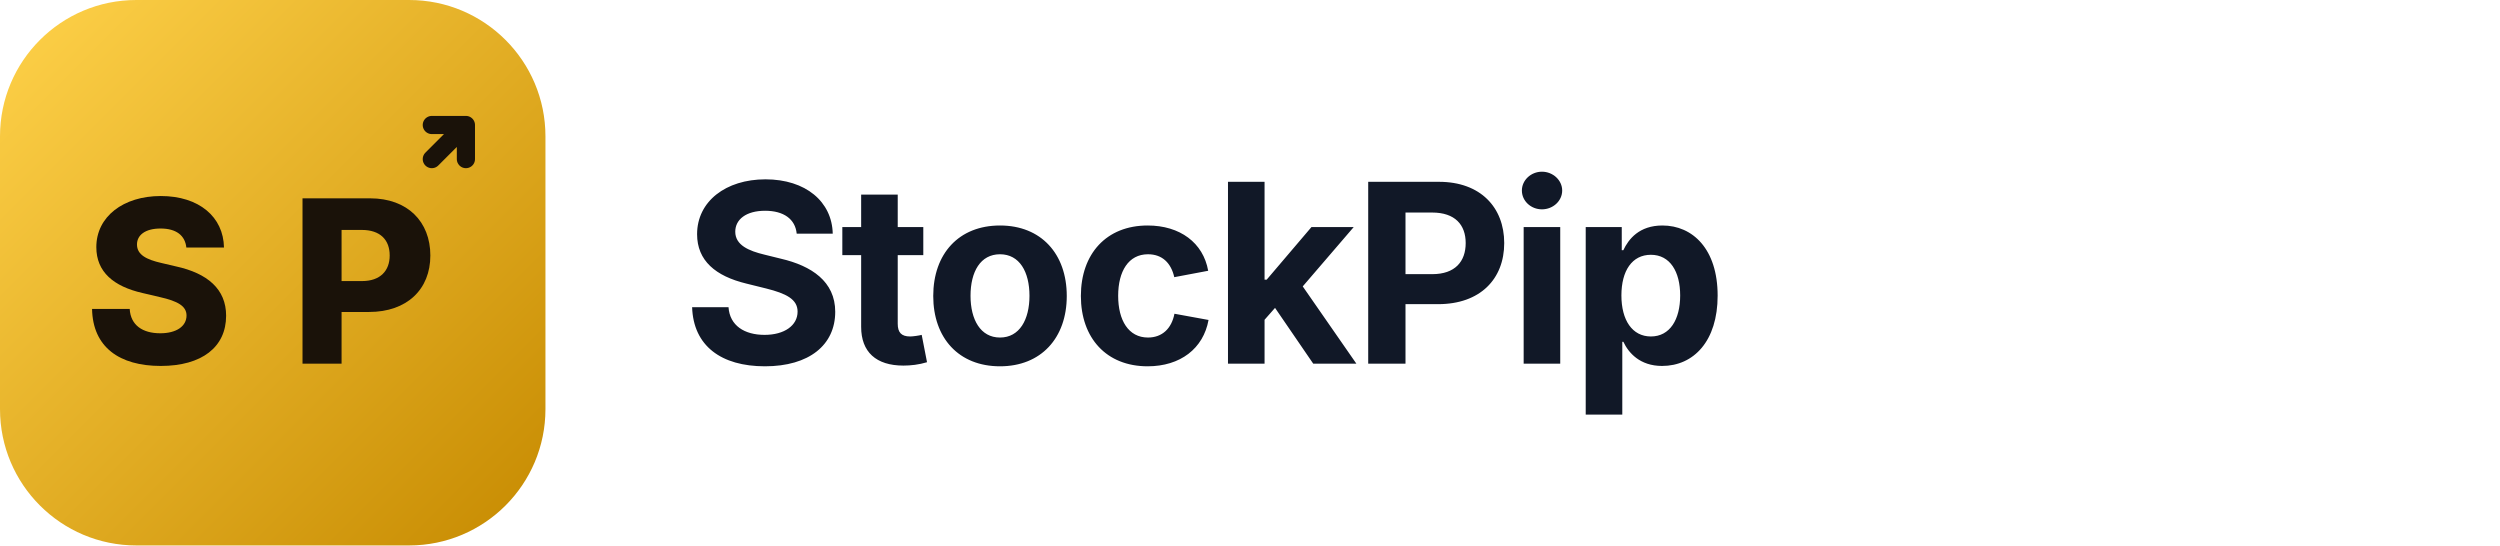
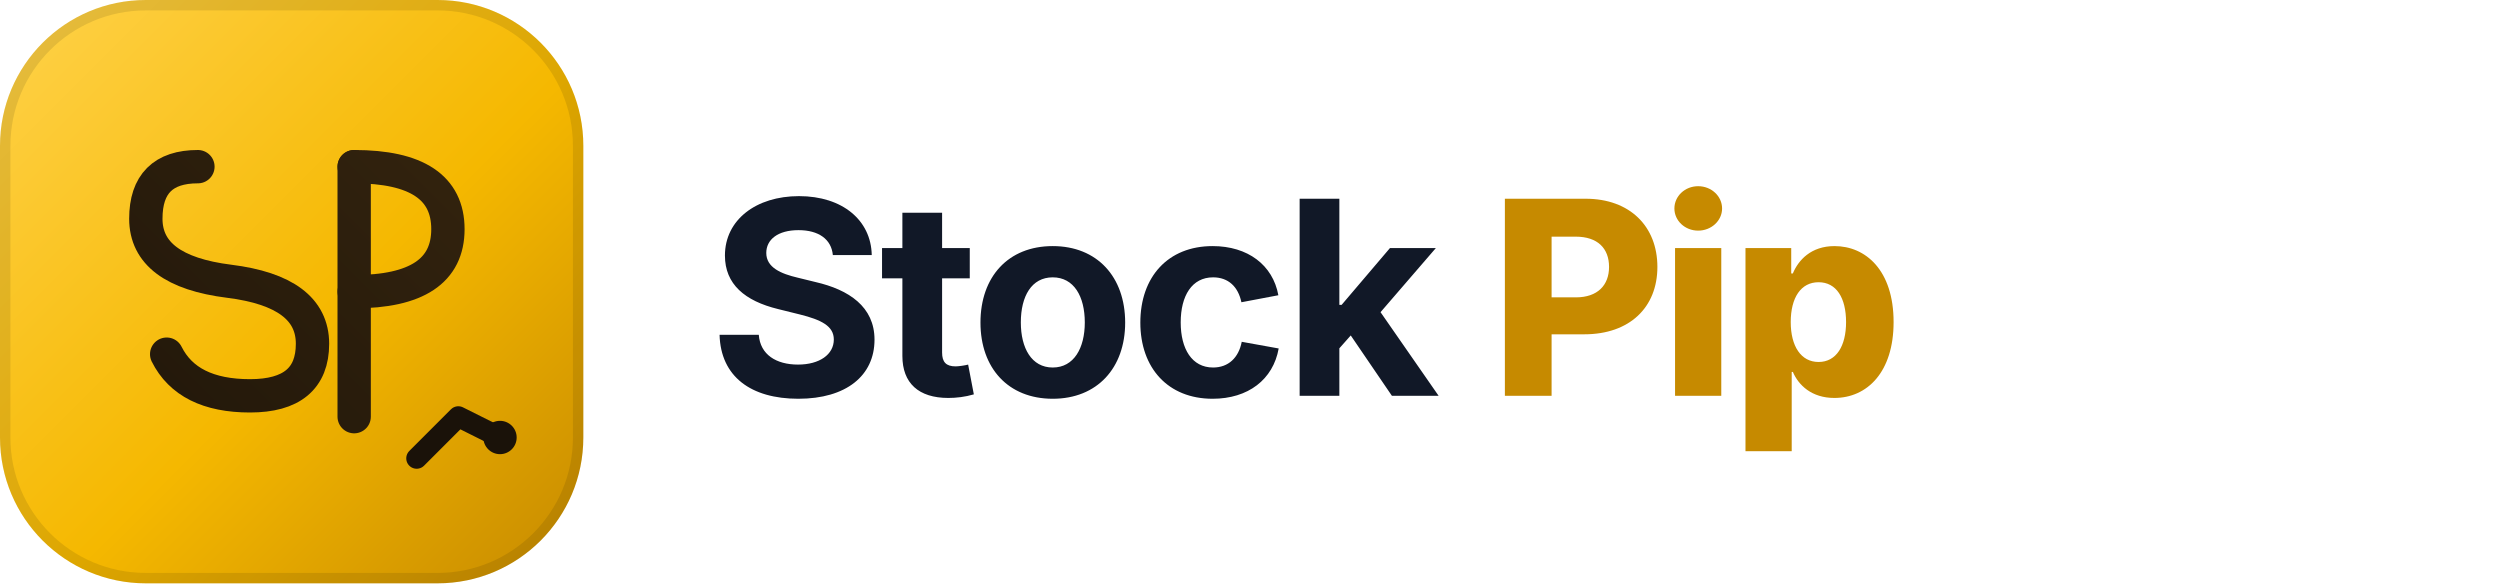
- <svg xmlns="http://www.w3.org/2000/svg" viewBox="0 0 220 48" fill="none">
+ <svg xmlns="http://www.w3.org/2000/svg" viewBox="0 0 240 56" fill="none">
  <defs>
-     <linearGradient id="sp-logo-d-g" x1="0" y1="0" x2="48" y2="48" gradientUnits="userSpaceOnUse">
+     <linearGradient id="sp-d-bg" x1="0" y1="0" x2="56" y2="56" gradientUnits="userSpaceOnUse">
      <stop offset="0" stop-color="#FFD24A" />
+       <stop offset="0.55" stop-color="#F5B800" />
      <stop offset="1" stop-color="#C68A00" />
    </linearGradient>
+     <linearGradient id="sp-d-line" x1="0" y1="56" x2="56" y2="0" gradientUnits="userSpaceOnUse">
+       <stop offset="0" stop-color="#1a1209" />
+       <stop offset="1" stop-color="#3a280f" />
+     </linearGradient>
  </defs>
-   <rect width="48" height="48" rx="12" fill="url(#sp-logo-d-g)" />
-   <text x="14" y="32" text-anchor="middle" font-family="Inter, system-ui, sans-serif" font-size="20" font-weight="800" fill="#1a1209" letter-spacing="-1">S</text>
-   <text x="32" y="32" text-anchor="middle" font-family="Inter, system-ui, sans-serif" font-size="20" font-weight="800" fill="#1a1209" letter-spacing="-1">P</text>
-   <path d="M38 14 L41 11 M41 11 L41 14 M41 11 L38 11" stroke="#1a1209" stroke-width="1.6" stroke-linecap="round" fill="none" />
-   <text x="60" y="32" font-family="Inter, system-ui, sans-serif" font-size="22" font-weight="700" fill="#111827" letter-spacing="-0.5">StockPip</text>
+   <rect width="56" height="56" rx="14" fill="url(#sp-d-bg)" />
+   <rect x="0.5" y="0.5" width="55" height="55" rx="13.5" fill="none" stroke="rgba(0,0,0,0.10)" stroke-width="1" />
+   <path d="M19 16 Q14 16 14 21 Q14 26 22 27 Q30 28 30 33 Q30 38 24 38 Q18 38 16 34" stroke="url(#sp-d-line)" stroke-width="3.2" stroke-linecap="round" fill="none" />
+   <path d="M34 16 L34 40" stroke="url(#sp-d-line)" stroke-width="3.2" stroke-linecap="round" />
+   <path d="M34 16 Q43 16 43 22 Q43 28 34 28" stroke="url(#sp-d-line)" stroke-width="3.2" stroke-linecap="round" fill="none" />
+   <path d="M40 44 L44 40 L48 42" stroke="#1a1209" stroke-width="2" stroke-linecap="round" stroke-linejoin="round" fill="none" />
+   <circle cx="48" cy="42" r="1.6" fill="#1a1209" />
+   <text x="68" y="38" font-family="Inter, system-ui, sans-serif" font-size="26" font-weight="700" letter-spacing="-0.6" fill="#111827">Stock</text>
+   <text x="143" y="38" font-family="Inter, system-ui, sans-serif" font-size="26" font-weight="800" letter-spacing="-0.6" fill="#C68A00">Pip</text>
</svg>
